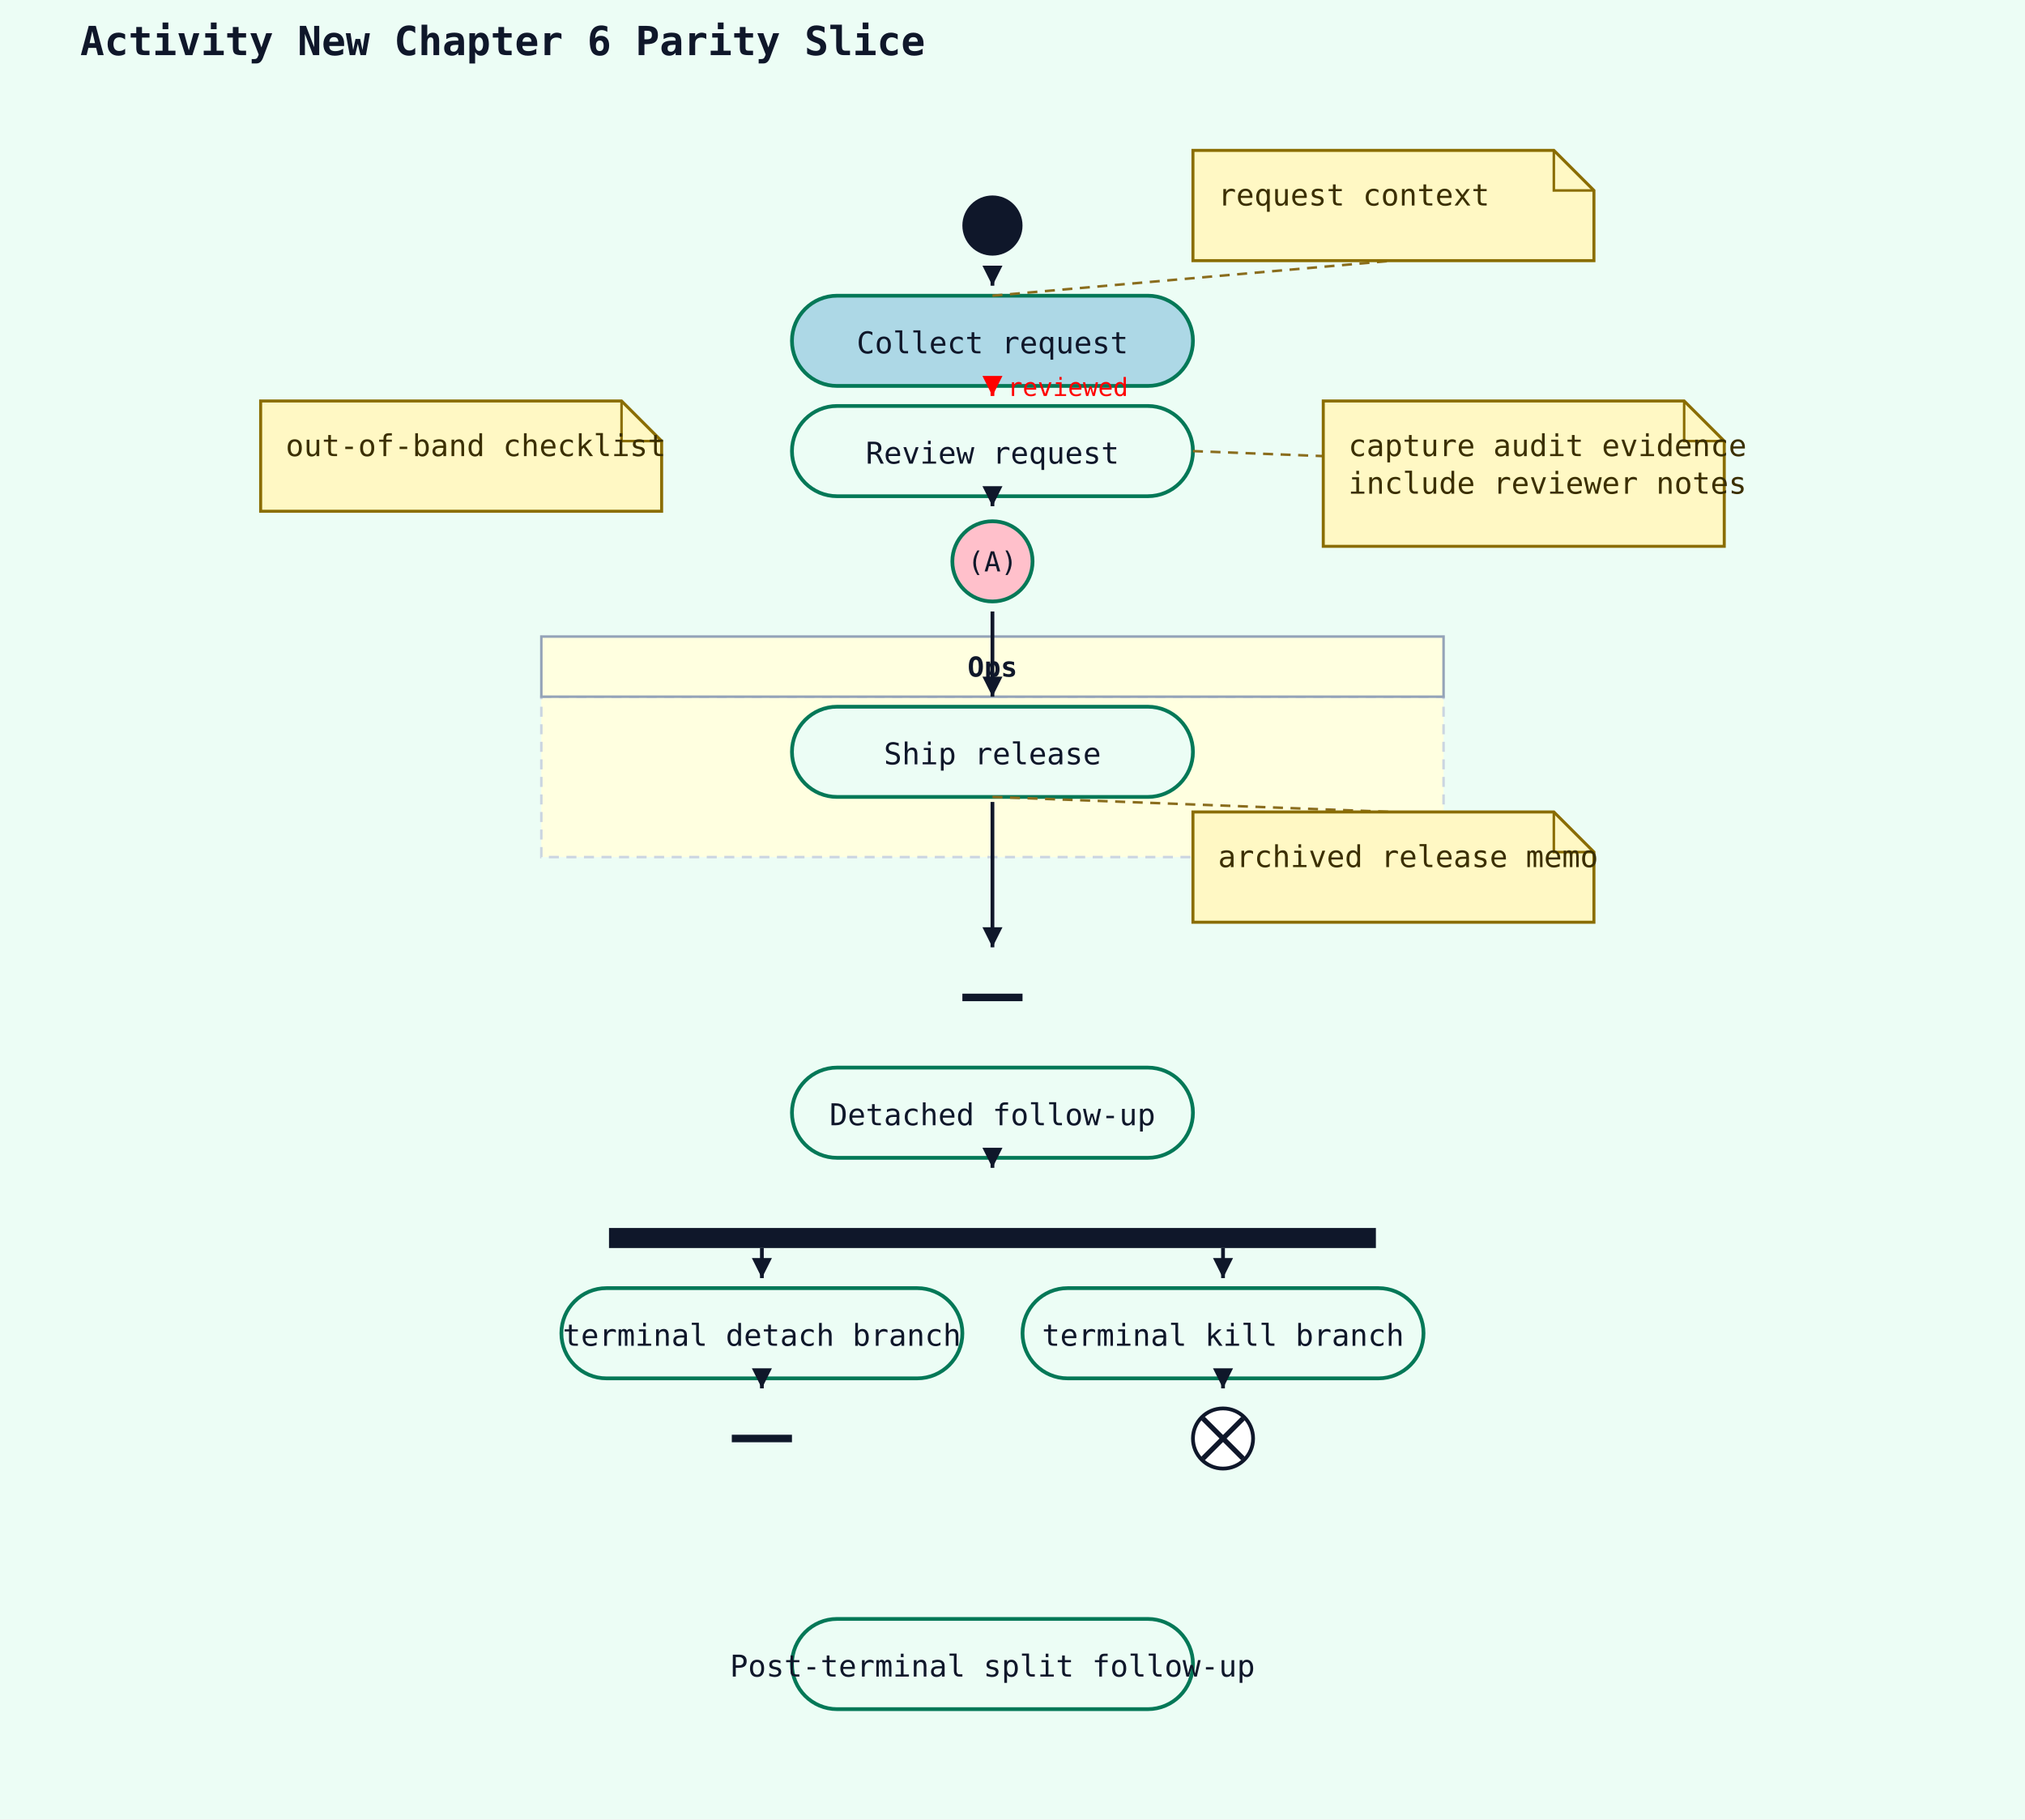
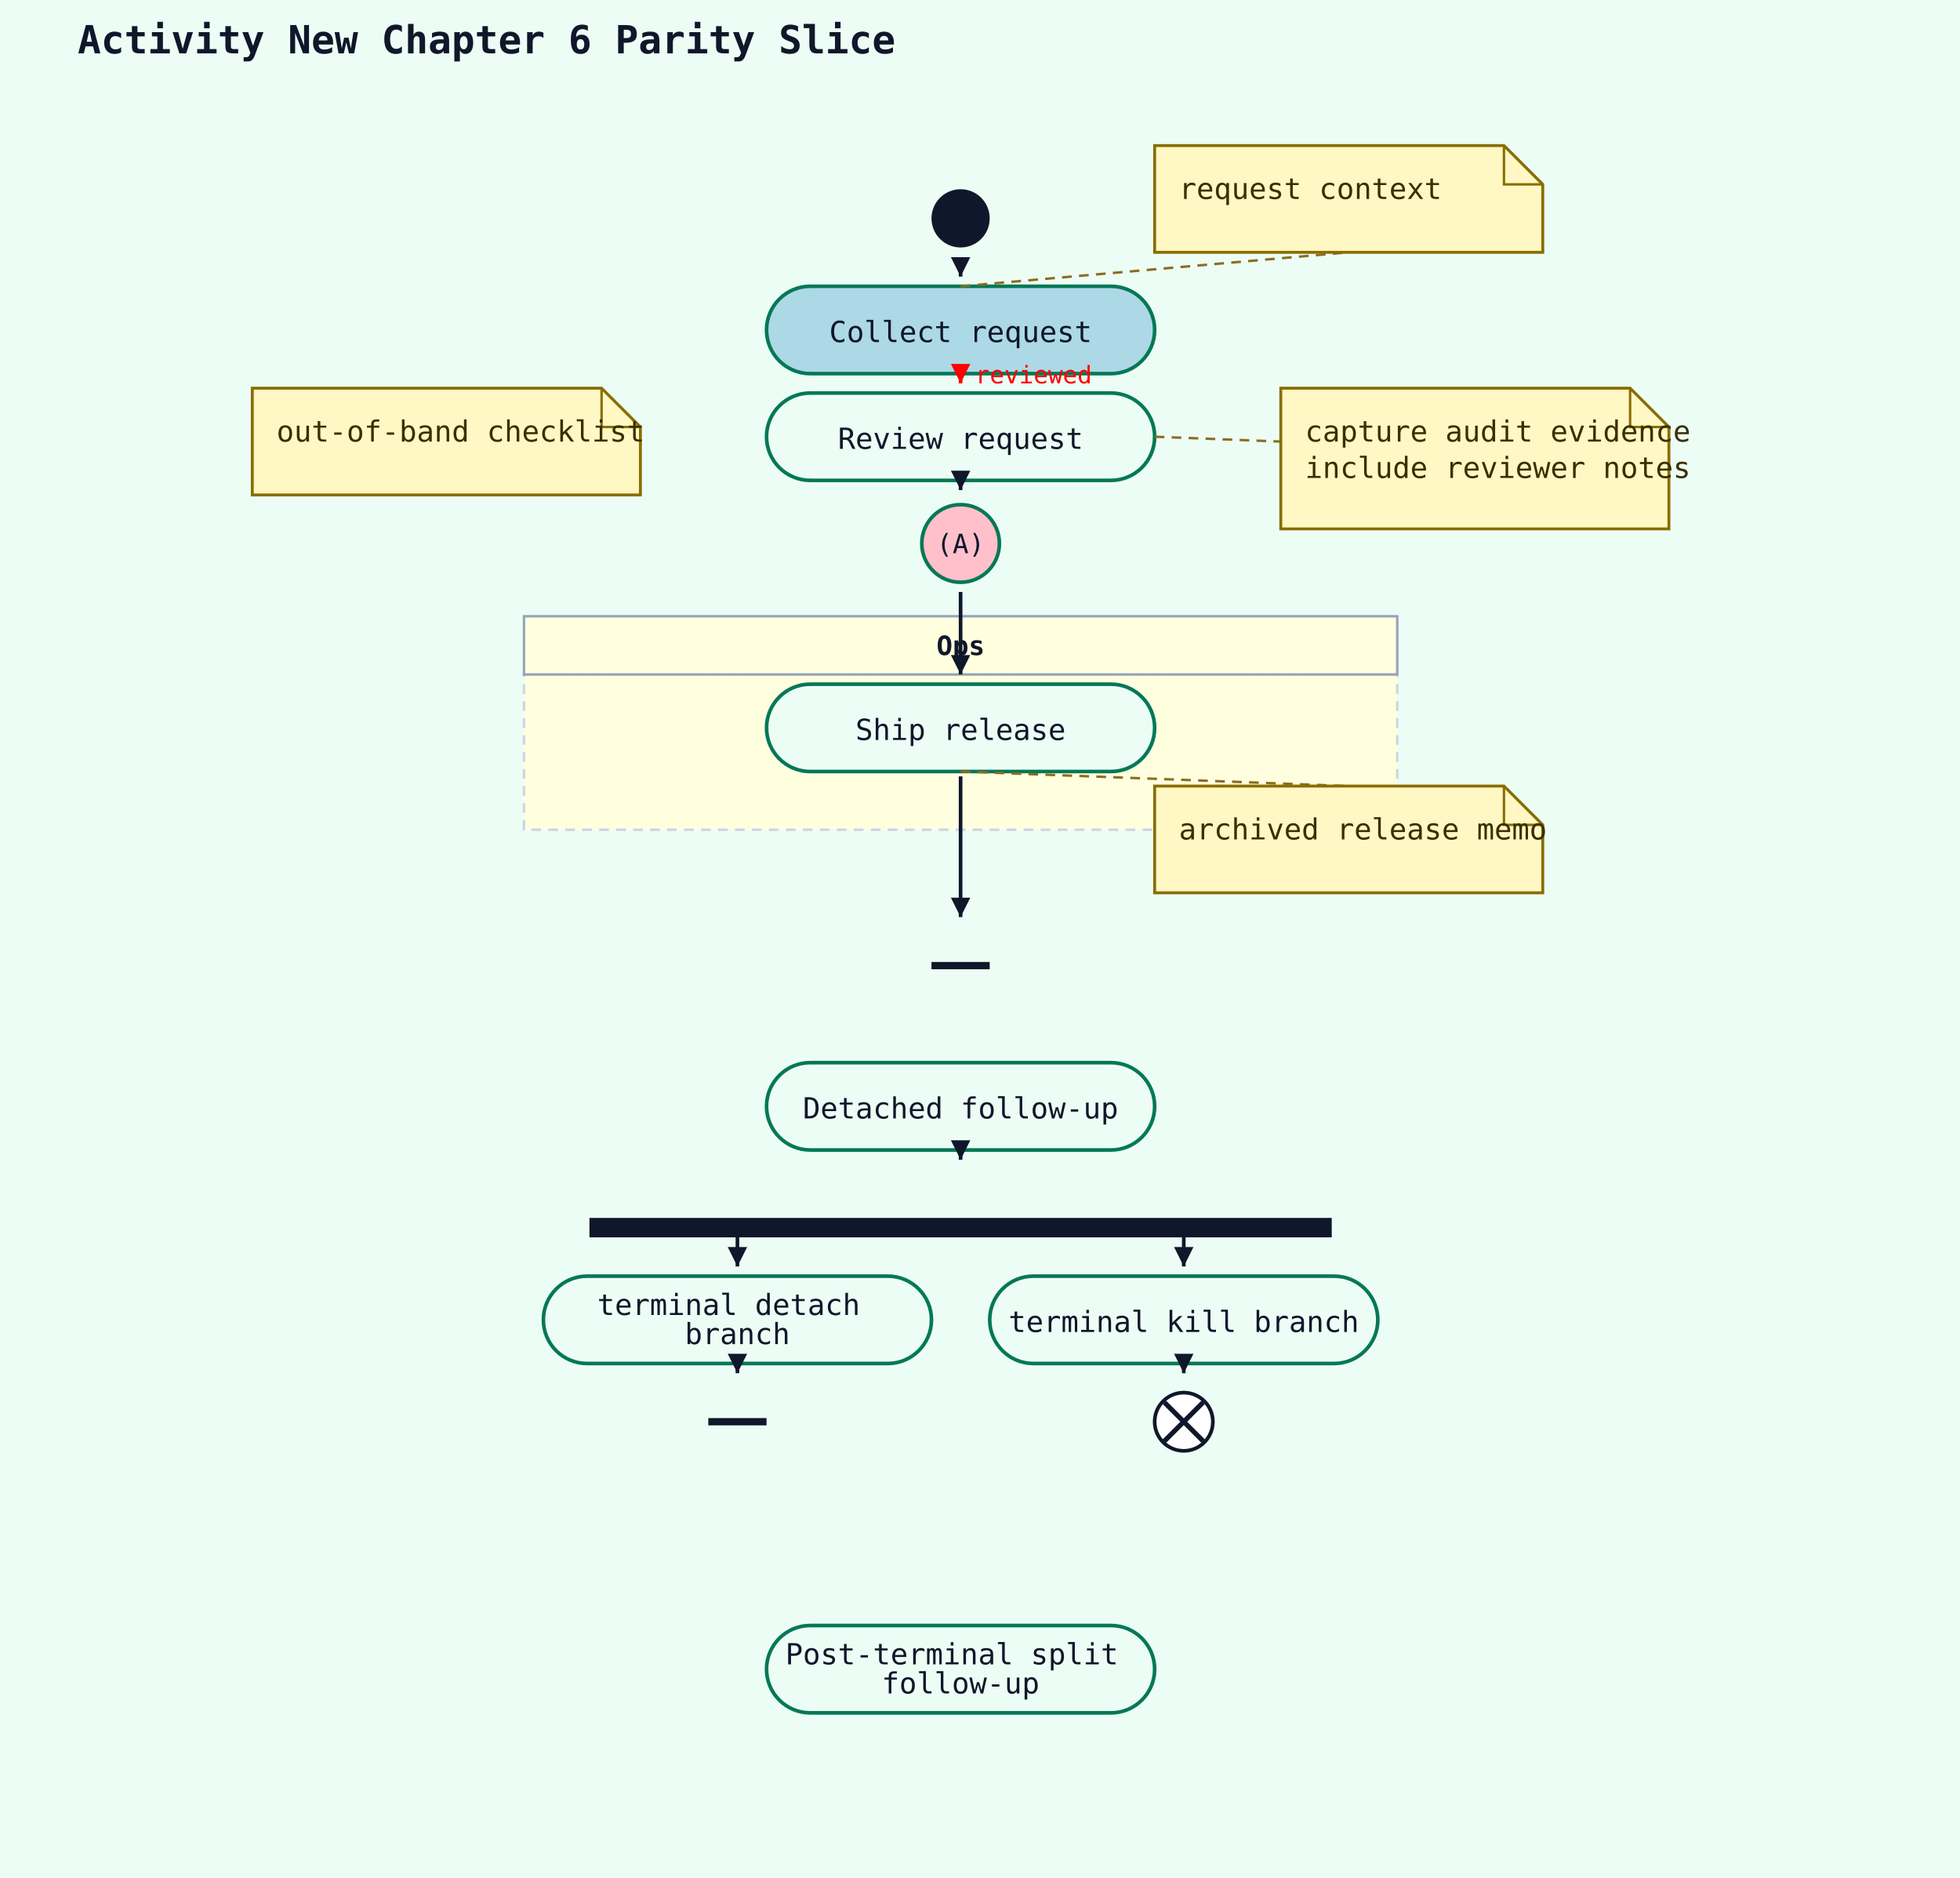
- <svg xmlns="http://www.w3.org/2000/svg" width="808" height="726" viewBox="0 0 808 726">
+ <svg xmlns="http://www.w3.org/2000/svg" width="808" height="774" viewBox="0 0 808 774">
  <rect width="100%" height="100%" fill="#ecfdf5" />
  <text x="32" y="22" font-family="monospace" font-size="16" font-weight="600" fill="#0f172a">Activity New Chapter 6 Parity Slice</text>
  <rect x="216" y="278" width="360" height="64" fill="LightYellow" stroke="#cbd5e1" stroke-width="1" stroke-dasharray="4 3" />
  <rect x="216" y="254" width="360" height="24" fill="LightYellow" stroke="#94a3b8" stroke-width="1" />
  <text x="396" y="270" text-anchor="middle" font-family="monospace" font-size="11" font-weight="600" fill="#0f172a">Ops</text>
  <circle cx="396" cy="90" r="12" fill="#0f172a" />
  <rect x="316" y="118" width="160" height="36" rx="18" ry="18" fill="LightBlue" stroke="#047857" stroke-width="1.5" />
  <text x="396" y="141" text-anchor="middle" font-family="monospace" font-size="12" fill="#0f172a">Collect request</text>
  <polyline points="396,112 396,114" fill="none" stroke="#0f172a" stroke-width="1.5" />
  <polygon points="396,114 392,106 400,106" fill="#0f172a" />
  <line class="activity-note-connector" x1="396" y1="118" x2="556" y2="104" stroke="#8a6d1d" stroke-width="1" stroke-dasharray="4 3" />
  <path d="M476,60 H620 L636 76 V104 H476 Z" fill="#fff8c4" stroke="#8a6d00" stroke-width="1.2" />
  <path d="M620 60 V76 H636" fill="none" stroke="#8a6d00" stroke-width="1" />
  <text x="486" y="82" font-family="monospace" font-size="12" fill="#3b2f00">request context</text>
  <rect x="316" y="162" width="160" height="36" rx="18" ry="18" fill="#ecfdf5" stroke="#047857" stroke-width="1.5" />
  <text x="396" y="185" text-anchor="middle" font-family="monospace" font-size="12" fill="#0f172a">Review request</text>
  <polyline points="396,156 396,158" fill="none" stroke="red" stroke-width="1.5" stroke-dasharray="6 4" />
  <polygon points="396,158 392,150 400,150" fill="red" />
  <text x="402" y="158" font-family="monospace" font-size="10" fill="red">reviewed</text>
  <line class="activity-note-connector" x1="476" y1="180" x2="528" y2="182" stroke="#8a6d1d" stroke-width="1" stroke-dasharray="4 3" />
  <path d="M528,160 H672 L688 176 V218 H528 Z" fill="#fff8c4" stroke="#8a6d00" stroke-width="1.2" />
  <path d="M672 160 V176 H688" fill="none" stroke="#8a6d00" stroke-width="1" />
  <text x="538" y="182" font-family="monospace" font-size="12" fill="#3b2f00">capture audit evidence</text>
  <text x="538" y="197" font-family="monospace" font-size="12" fill="#3b2f00">include reviewer notes</text>
  <path d="M104,160 H248 L264 176 V204 H104 Z" fill="#fff8c4" stroke="#8a6d00" stroke-width="1.2" />
  <path d="M248 160 V176 H264" fill="none" stroke="#8a6d00" stroke-width="1" />
  <text x="114" y="182" font-family="monospace" font-size="12" fill="#3b2f00">out-of-band checklist</text>
  <circle cx="396" cy="224" r="16" fill="pink" stroke="#047857" stroke-width="1.5" />
  <text x="396" y="228" text-anchor="middle" font-family="monospace" font-size="11" fill="#0f172a">(A)</text>
  <polyline points="396,200 396,202" fill="none" stroke="#0f172a" stroke-width="1.5" />
  <polygon points="396,202 392,194 400,194" fill="#0f172a" />
  <rect x="316" y="282" width="160" height="36" rx="18" ry="18" fill="#ecfdf5" stroke="#047857" stroke-width="1.5" />
  <text x="396" y="305" text-anchor="middle" font-family="monospace" font-size="12" fill="#0f172a">Ship release</text>
  <polyline points="396,244 396,278" fill="none" stroke="#0f172a" stroke-width="1.5" />
  <polygon points="396,278 392,270 400,270" fill="#0f172a" />
  <line class="activity-note-connector" x1="396" y1="318" x2="556" y2="324" stroke="#8a6d1d" stroke-width="1" stroke-dasharray="4 3" />
  <path d="M476,324 H620 L636 340 V368 H476 Z" fill="#fff8c4" stroke="#8a6d00" stroke-width="1.2" />
  <path d="M620 324 V340 H636" fill="none" stroke="#8a6d00" stroke-width="1" />
  <text x="486" y="346" font-family="monospace" font-size="12" fill="#3b2f00">archived release memo</text>
  <line x1="384" y1="398" x2="408" y2="398" stroke="#0f172a" stroke-width="3" />
  <polyline points="396,320 396,378" fill="none" stroke="#0f172a" stroke-width="1.5" />
  <polygon points="396,378 392,370 400,370" fill="#0f172a" />
-   <rect x="316" y="426" width="160" height="36" rx="18" ry="18" fill="#ecfdf5" stroke="#047857" stroke-width="1.5" />
-   <text x="396" y="449" text-anchor="middle" font-family="monospace" font-size="12" fill="#0f172a">Detached follow-up</text>
-   <rect x="243" y="490" width="306" height="8" fill="#0f172a" />
-   <polyline points="396,464 396,466" fill="none" stroke="#0f172a" stroke-width="1.5" />
-   <polygon points="396,466 392,458 400,458" fill="#0f172a" />
-   <rect x="224" y="514" width="160" height="36" rx="18" ry="18" fill="#ecfdf5" stroke="#047857" stroke-width="1.5" />
-   <text x="304" y="537" text-anchor="middle" font-family="monospace" font-size="12" fill="#0f172a">terminal detach branch</text>
-   <line x1="292" y1="574" x2="316" y2="574" stroke="#0f172a" stroke-width="3" />
-   <polyline points="304,552 304,554" fill="none" stroke="#0f172a" stroke-width="1.5" />
-   <polygon points="304,554 300,546 308,546" fill="#0f172a" />
-   <rect x="408" y="514" width="160" height="36" rx="18" ry="18" fill="#ecfdf5" stroke="#047857" stroke-width="1.5" />
-   <text x="488" y="537" text-anchor="middle" font-family="monospace" font-size="12" fill="#0f172a">terminal kill branch</text>
-   <circle cx="488" cy="574" r="12" fill="white" stroke="#0f172a" stroke-width="1.5" />
-   <line x1="480" y1="566" x2="496" y2="582" stroke="#0f172a" stroke-width="2" />
-   <line x1="496" y1="566" x2="480" y2="582" stroke="#0f172a" stroke-width="2" />
-   <polyline points="488,552 488,554" fill="none" stroke="#0f172a" stroke-width="1.5" />
-   <polygon points="488,554 484,546 492,546" fill="#0f172a" />
-   <rect x="316" y="646" width="160" height="36" rx="18" ry="18" fill="#ecfdf5" stroke="#047857" stroke-width="1.5" />
-   <text x="396" y="669" text-anchor="middle" font-family="monospace" font-size="12" fill="#0f172a">Post-terminal split follow-up</text>
-   <polyline points="304,498 304,510" fill="none" stroke="#0f172a" stroke-width="1.5" />
-   <polygon points="304,510 300,502 308,502" fill="#0f172a" />
-   <polyline points="488,498 488,510" fill="none" stroke="#0f172a" stroke-width="1.5" />
-   <polygon points="488,510 484,502 492,502" fill="#0f172a" />
+   <rect x="316" y="438" width="160" height="36" rx="18" ry="18" fill="#ecfdf5" stroke="#047857" stroke-width="1.5" />
+   <text x="396" y="461" text-anchor="middle" font-family="monospace" font-size="12" fill="#0f172a">Detached follow-up</text>
+   <rect x="243" y="502" width="306" height="8" fill="#0f172a" />
+   <polyline points="396,476 396,478" fill="none" stroke="#0f172a" stroke-width="1.5" />
+   <polygon points="396,478 392,470 400,470" fill="#0f172a" />
+   <rect x="224" y="526" width="160" height="36" rx="18" ry="18" fill="#ecfdf5" stroke="#047857" stroke-width="1.5" />
+   <text x="304" text-anchor="middle" font-family="monospace" font-size="12" fill="#0f172a">
+     <tspan x="304" y="542">terminal detach</tspan>
+     <tspan x="304" y="554">branch</tspan>
+   </text>
+   <line x1="292" y1="586" x2="316" y2="586" stroke="#0f172a" stroke-width="3" />
+   <polyline points="304,564 304,566" fill="none" stroke="#0f172a" stroke-width="1.5" />
+   <polygon points="304,566 300,558 308,558" fill="#0f172a" />
+   <rect x="408" y="526" width="160" height="36" rx="18" ry="18" fill="#ecfdf5" stroke="#047857" stroke-width="1.5" />
+   <text x="488" y="549" text-anchor="middle" font-family="monospace" font-size="12" fill="#0f172a">terminal kill branch</text>
+   <circle cx="488" cy="586" r="12" fill="white" stroke="#0f172a" stroke-width="1.5" />
+   <line x1="480" y1="578" x2="496" y2="594" stroke="#0f172a" stroke-width="2" />
+   <line x1="496" y1="578" x2="480" y2="594" stroke="#0f172a" stroke-width="2" />
+   <polyline points="488,564 488,566" fill="none" stroke="#0f172a" stroke-width="1.5" />
+   <polygon points="488,566 484,558 492,558" fill="#0f172a" />
+   <rect x="316" y="670" width="160" height="36" rx="18" ry="18" fill="#ecfdf5" stroke="#047857" stroke-width="1.5" />
+   <text x="396" text-anchor="middle" font-family="monospace" font-size="12" fill="#0f172a">
+     <tspan x="396" y="686">Post-terminal split</tspan>
+     <tspan x="396" y="698">follow-up</tspan>
+   </text>
+   <polyline points="304,510 304,522" fill="none" stroke="#0f172a" stroke-width="1.5" />
+   <polygon points="304,522 300,514 308,514" fill="#0f172a" />
+   <polyline points="488,510 488,522" fill="none" stroke="#0f172a" stroke-width="1.5" />
+   <polygon points="488,522 484,514 492,514" fill="#0f172a" />
</svg>
